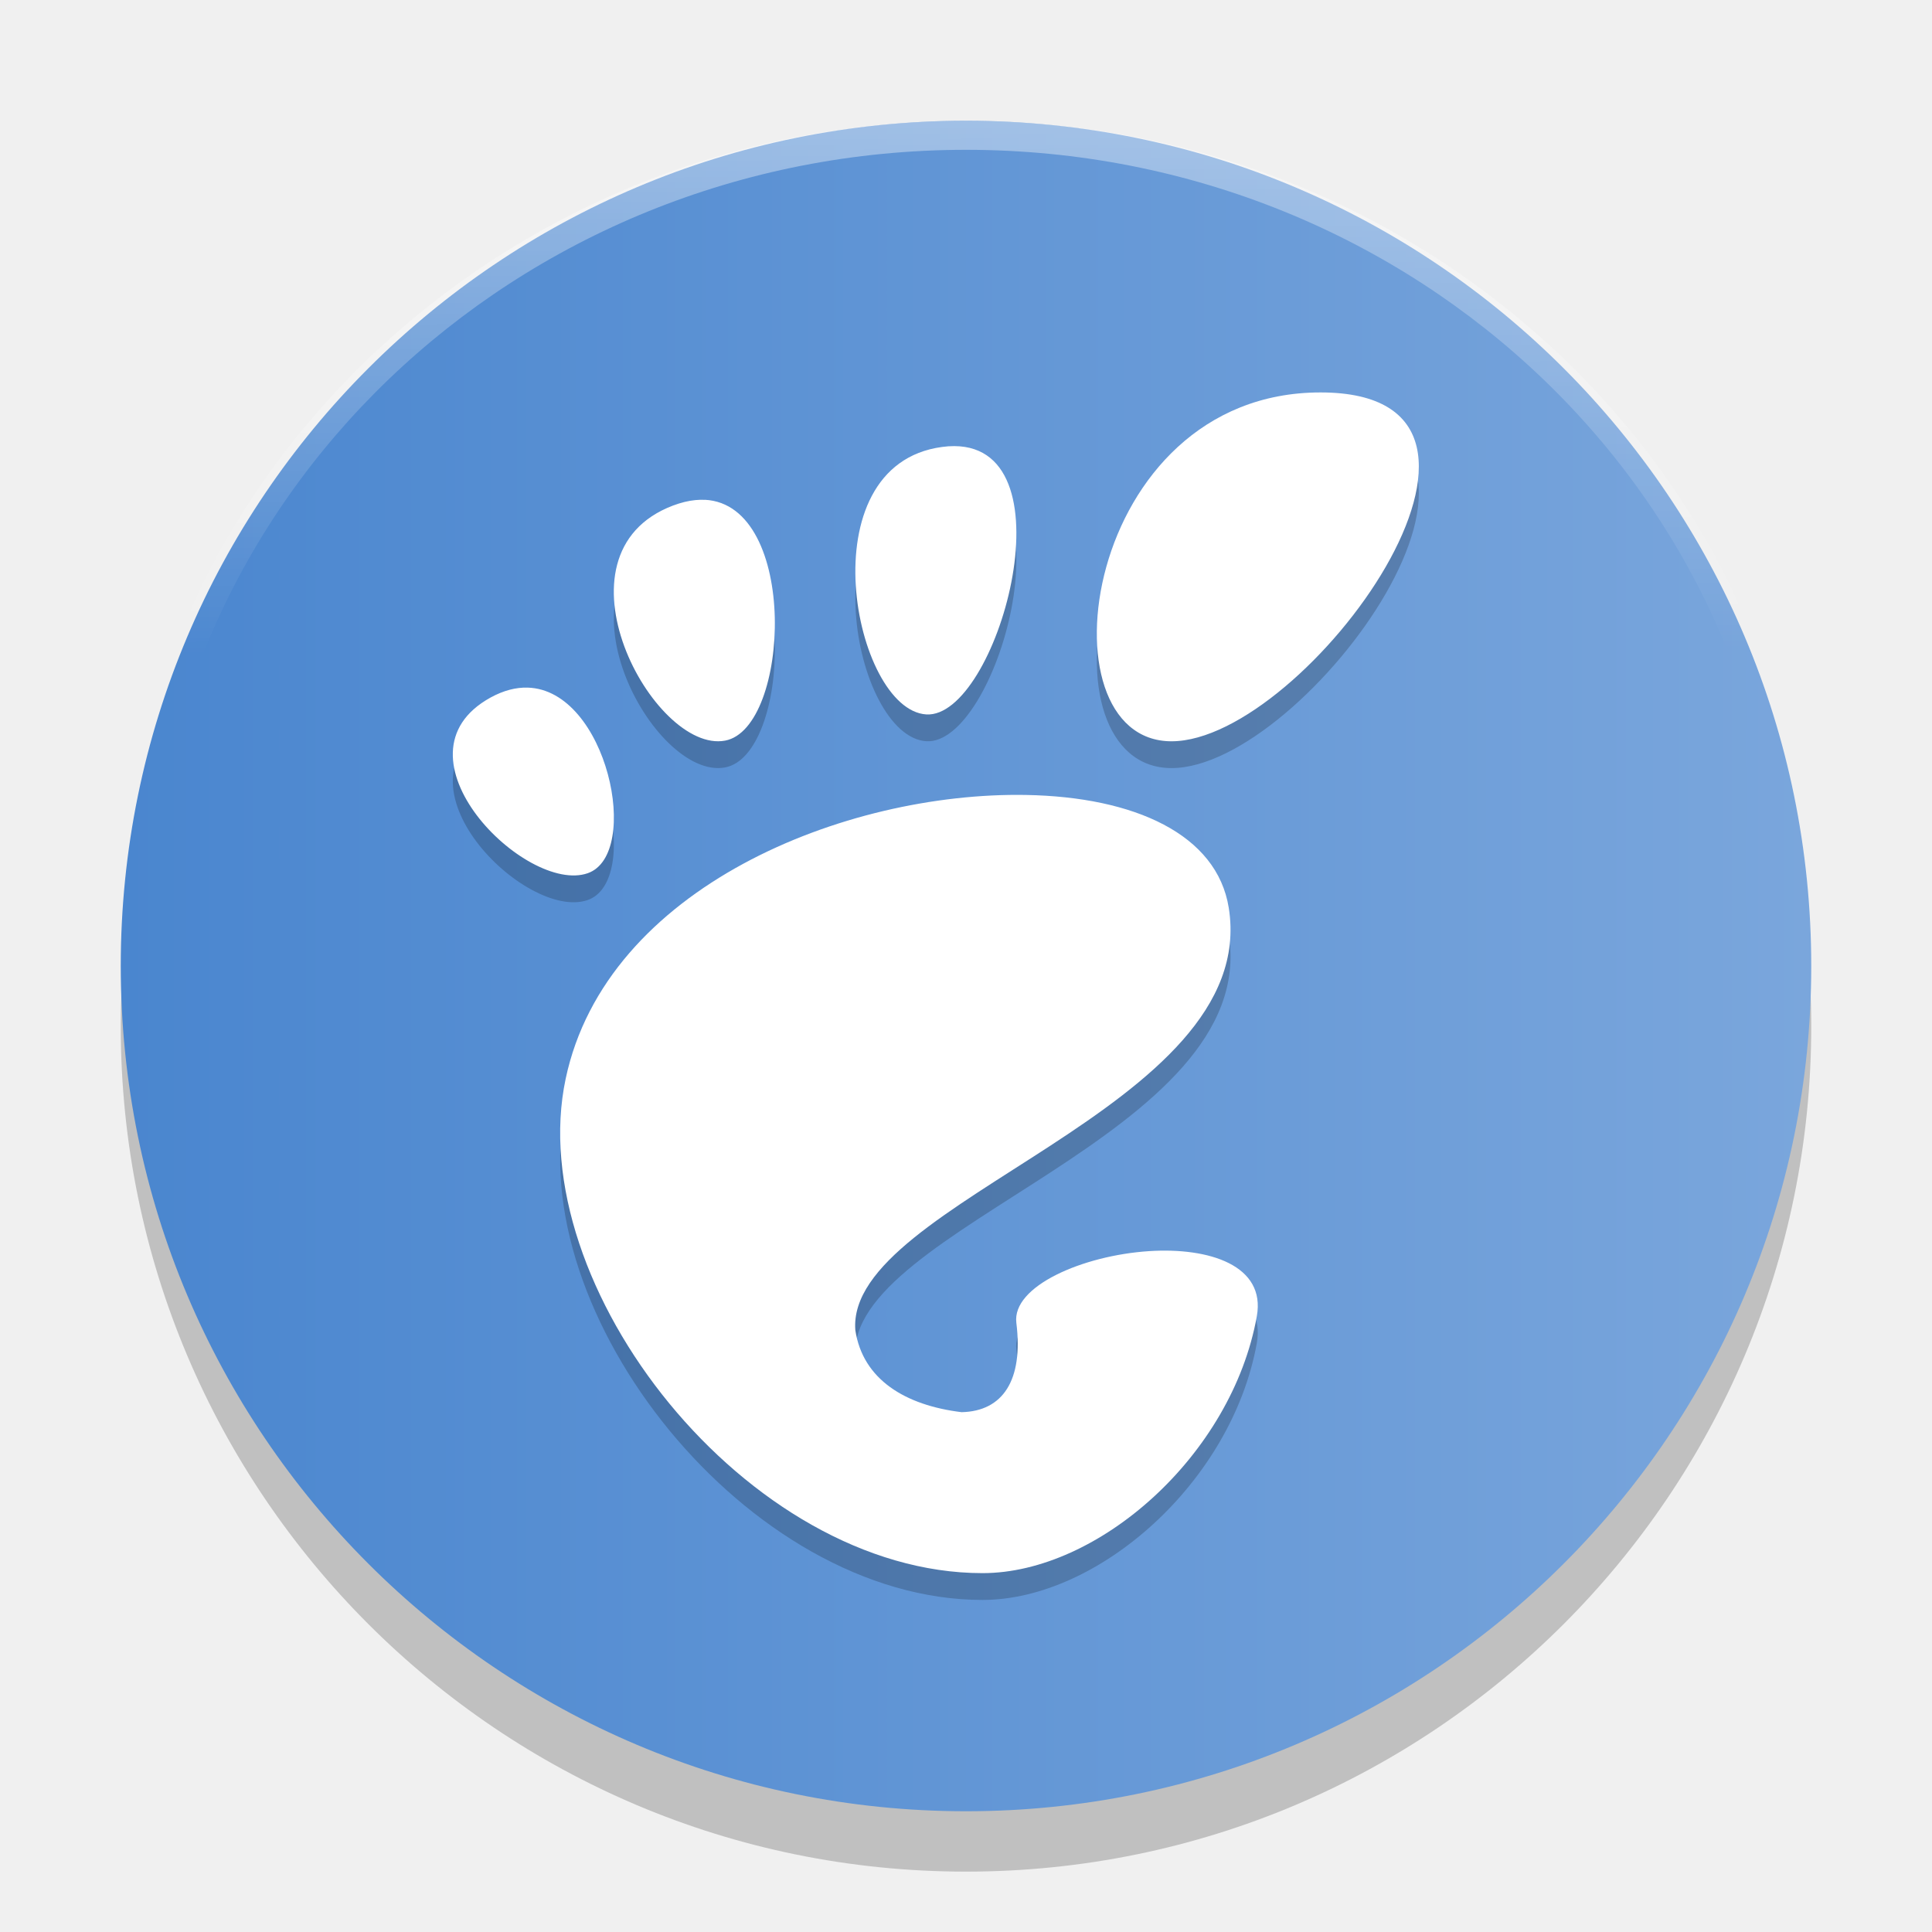
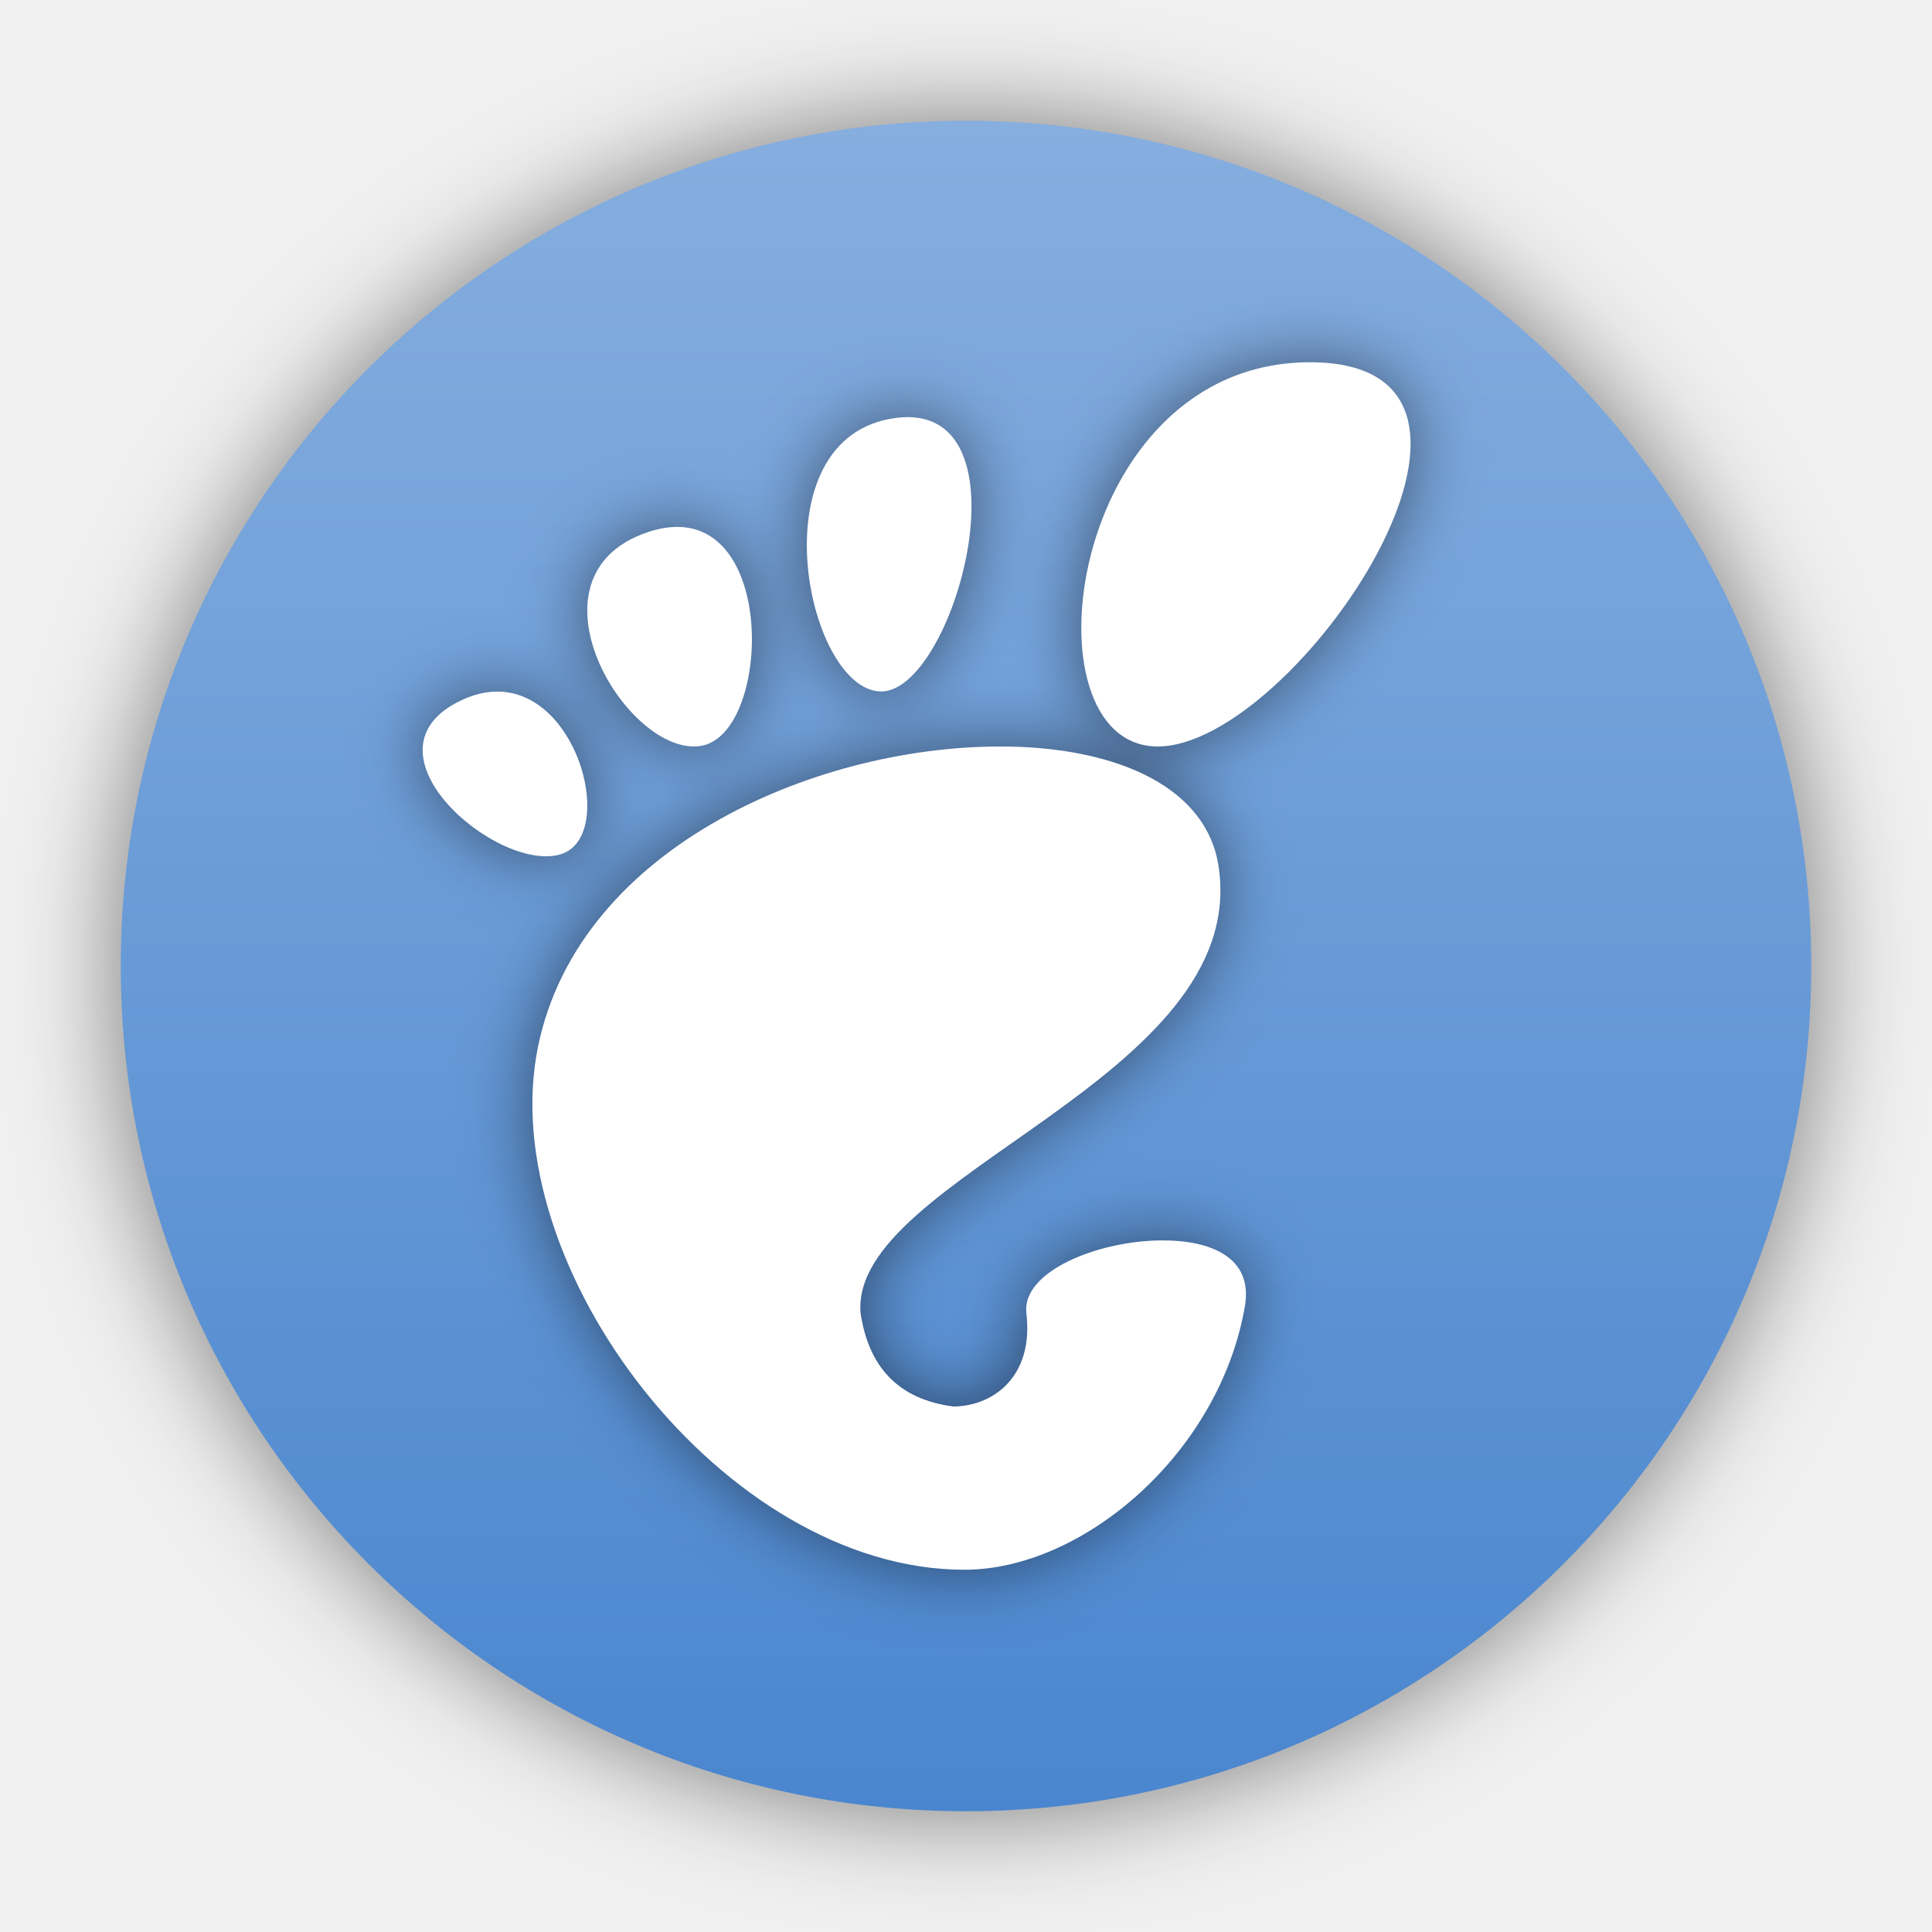
- <svg xmlns="http://www.w3.org/2000/svg" xmlns:xlink="http://www.w3.org/1999/xlink" width="32" height="32" version="1" id="svg12">
+ <svg xmlns="http://www.w3.org/2000/svg" xmlns:xlink="http://www.w3.org/1999/xlink" id="svg12" version="1" height="32" width="32">
  <defs id="defs16">
-     <linearGradient id="linearGradient889">
-       <stop id="stop885" offset="0" style="stop-color:#ffffff;stop-opacity:1" />
-       <stop id="stop887" offset="1" style="stop-color:#ffffff;stop-opacity:0" />
+     <linearGradient id="linearGradient849">
+       <stop id="stop845" offset="0" style="stop-color:#4a86cf;stop-opacity:1" />
+       <stop id="stop847" offset="1" style="stop-color:#86aedf;stop-opacity:1" />
    </linearGradient>
-     <linearGradient id="linearGradient825">
-       <stop style="stop-color:#4a86cf;stop-opacity:1;" offset="0" id="stop821" />
-       <stop style="stop-color:#7aa6dc;stop-opacity:1" offset="1" id="stop823" />
-     </linearGradient>
-     <linearGradient xlink:href="#linearGradient825" id="linearGradient827" x1="-69.966" y1="37.356" x2="-13.966" y2="37.356" gradientUnits="userSpaceOnUse" gradientTransform="matrix(0.5,0,0,0.5,36.98305,-34.67797)" />
-     <linearGradient xlink:href="#linearGradient889" id="linearGradient859-7" x1="4" y1="-32" x2="22.322" y2="-32.079" gradientUnits="userSpaceOnUse" gradientTransform="matrix(0.4801366,0,0,0.5001776,0.0843268,0.005683)" />
+     <linearGradient gradientTransform="translate(-32)" gradientUnits="userSpaceOnUse" y2="16" x2="30" y1="16" x1="2" id="linearGradient851" xlink:href="#linearGradient849" />
+     <filter style="color-interpolation-filters:sRGB" id="filter60696" x="-0.075" width="1.15" y="-0.075" height="1.15">
+       <feGaussianBlur stdDeviation="0.875" id="feGaussianBlur60698" />
+     </filter>
+     <filter style="color-interpolation-filters:sRGB" id="filter60700" x="-0.083" width="1.167" y="-0.068" height="1.136">
+       <feGaussianBlur stdDeviation="0.568" id="feGaussianBlur60702" />
+     </filter>
  </defs>
-   <circle style="opacity:0.2;fill:#000000;fill-opacity:1;stroke-width:0.472" id="path819-6" cx="16" cy="-17" r="14" transform="scale(1,-1)" />
-   <circle style="fill:url(#linearGradient827);fill-opacity:1;stroke-width:0.472" id="path819" cx="16" cy="-16" r="14" transform="scale(1,-1)" />
-   <path style="opacity:0.2;stroke-width:0.444" d="m 21.872,6.944 c -3.949,0 -4.69,5.778 -2.468,5.778 2.221,0 6.417,-5.778 2.468,-5.778 z m -6.067,0.889 c -0.064,-2.261e-4 -0.131,0.004 -0.201,0.014 -2.259,0.302 -1.465,4.354 -0.262,4.43 1.165,0.073 2.439,-4.437 0.464,-4.444 z m -4.131,0.89 c -0.05,-0.003 -0.102,-9.8e-4 -0.156,0.004 -0.115,0.011 -0.239,0.041 -0.372,0.091 -2.115,0.803 -0.321,4.116 0.864,3.893 1.077,-0.202 1.229,-3.911 -0.336,-3.989 z M 8.737,11.833 c -0.189,-0.005 -0.394,0.045 -0.611,0.164 -1.738,0.957 0.586,3.268 1.609,2.91 0.895,-0.314 0.324,-3.038 -0.997,-3.074 z m 8.257,1.778 c -2.997,-0.053 -6.95,1.526 -7.624,4.697 -0.73,3.431 3.006,8.192 6.904,8.192 1.918,0 4.13,-1.952 4.543,-4.255 0.151,-0.84 -0.786,-1.144 -1.789,-1.078 -1.095,0.072 -2.27,0.581 -2.194,1.188 0.118,0.95 -0.224,1.464 -0.907,1.479 -0.932,-0.113 -1.637,-0.541 -1.76,-1.358 -0.167,-2.144 6.718,-3.672 6.185,-6.996 -0.195,-1.216 -1.56,-1.837 -3.358,-1.869 z" id="path6" />
-   <path style="fill:#ffffff;stroke-width:0.444" d="m 21.872,6.5 c -3.949,0 -4.69,5.778 -2.468,5.778 2.221,0 6.417,-5.778 2.468,-5.778 z m -6.067,0.889 c -0.064,-2.254e-4 -0.131,0.004 -0.201,0.014 -2.259,0.302 -1.465,4.354 -0.262,4.43 1.165,0.073 2.439,-4.437 0.464,-4.444 z m -4.131,0.89 c -0.05,-0.003 -0.102,-9.8e-4 -0.156,0.004 -0.115,0.011 -0.239,0.041 -0.372,0.091 -2.115,0.803 -0.321,4.116 0.864,3.893 1.077,-0.202 1.229,-3.911 -0.336,-3.989 z M 8.737,11.389 c -0.189,-0.005 -0.394,0.045 -0.611,0.164 -1.738,0.957 0.586,3.268 1.609,2.91 0.895,-0.314 0.324,-3.038 -0.997,-3.074 z m 8.257,1.778 c -2.997,-0.053 -6.95,1.526 -7.624,4.697 -0.73,3.431 3.006,8.192 6.904,8.192 1.918,0 4.13,-1.952 4.543,-4.255 0.151,-0.84 -0.786,-1.144 -1.789,-1.078 -1.095,0.072 -2.27,0.581 -2.194,1.188 0.118,0.95 -0.224,1.464 -0.907,1.479 -0.932,-0.113 -1.637,-0.541 -1.76,-1.358 -0.167,-2.144 6.718,-3.672 6.185,-6.996 -0.195,-1.216 -1.56,-1.837 -3.358,-1.869 z" id="path8" />
-   <ellipse style="opacity:0.4;fill:none;fill-opacity:1;stroke:url(#linearGradient859-7);stroke-width:0.481;stroke-miterlimit:4;stroke-dasharray:none;stroke-opacity:1" id="path819-2-5" cx="15.449" cy="-16" transform="rotate(90)" rx="13.208" ry="13.759" />
+   <circle style="opacity:0.5;fill:#000000;fill-opacity:1;stroke-width:7.414;filter:url(#filter60696)" id="path843-2" cx="-16" cy="16" r="14" transform="rotate(-90)" />
+   <circle transform="rotate(-90)" r="14" cy="16" cx="-16" id="path843" style="opacity:1;fill:url(#linearGradient851);fill-opacity:1;stroke-width:7.414" />
+   <path style="opacity:0.5;fill:#000000;fill-opacity:1;stroke-width:0.909;filter:url(#filter60700)" d="m 21.698,6 c -4.039,0 -4.795,6.364 -2.523,6.364 2.272,0 6.562,-6.364 2.523,-6.364 z m -6.866,0.923 c -2.31,0.309 -1.496,4.452 -0.266,4.529 1.23,0.077 2.577,-4.839 0.266,-4.529 z m -3.723,1.809 c -0.118,0.01 -0.245,0.036 -0.38,0.082 -2.163,0.73 -0.329,3.743 0.882,3.54 1.137,-0.189 1.267,-3.776 -0.502,-3.622 z m -2.844,2.722 c -0.193,-0.004 -0.401,0.039 -0.623,0.144 -1.777,0.839 0.598,2.866 1.644,2.551 0.915,-0.275 0.33,-2.664 -1.021,-2.695 z m 8.445,0.911 C 13.644,12.309 9.602,13.979 8.912,17.333 8.166,20.964 11.987,26 15.974,26 c 1.961,0 4.222,-1.924 4.645,-4.361 0.142,-0.816 -0.568,-1.102 -1.396,-1.094 -1.057,0.011 -2.306,0.52 -2.223,1.209 0.121,1.005 -0.502,1.527 -1.2,1.543 -0.954,-0.12 -1.421,-0.692 -1.547,-1.555 -0.171,-2.268 6.473,-3.884 5.929,-7.401 -0.199,-1.286 -1.634,-1.942 -3.473,-1.976 z" id="path8-2" />
+   <path id="path8" d="M 21.698,6 C 17.659,6 16.903,12.364 19.175,12.364 21.447,12.364 25.737,6 21.698,6 Z m -6.866,0.923 c -2.31,0.309 -1.496,4.452 -0.266,4.529 1.23,0.077 2.577,-4.839 0.266,-4.529 z m -3.723,1.809 c -0.118,0.01 -0.245,0.036 -0.38,0.082 -2.163,0.73 -0.329,3.743 0.882,3.54 1.137,-0.189 1.267,-3.776 -0.502,-3.622 z M 8.264,11.455 c -0.193,-0.004 -0.401,0.039 -0.623,0.144 -1.777,0.839 0.598,2.866 1.644,2.551 0.915,-0.275 0.33,-2.664 -1.021,-2.695 z m 8.445,0.911 C 13.644,12.309 9.602,13.979 8.912,17.333 8.166,20.964 11.987,26 15.974,26 c 1.961,0 4.222,-1.924 4.645,-4.361 0.142,-0.816 -0.568,-1.102 -1.396,-1.094 -1.057,0.011 -2.306,0.52 -2.223,1.209 0.121,1.005 -0.502,1.527 -1.2,1.543 -0.954,-0.12 -1.421,-0.692 -1.547,-1.555 -0.171,-2.268 6.473,-3.884 5.929,-7.401 -0.199,-1.286 -1.634,-1.942 -3.473,-1.976 z" style="fill:#ffffff;stroke-width:0.909" />
</svg>
